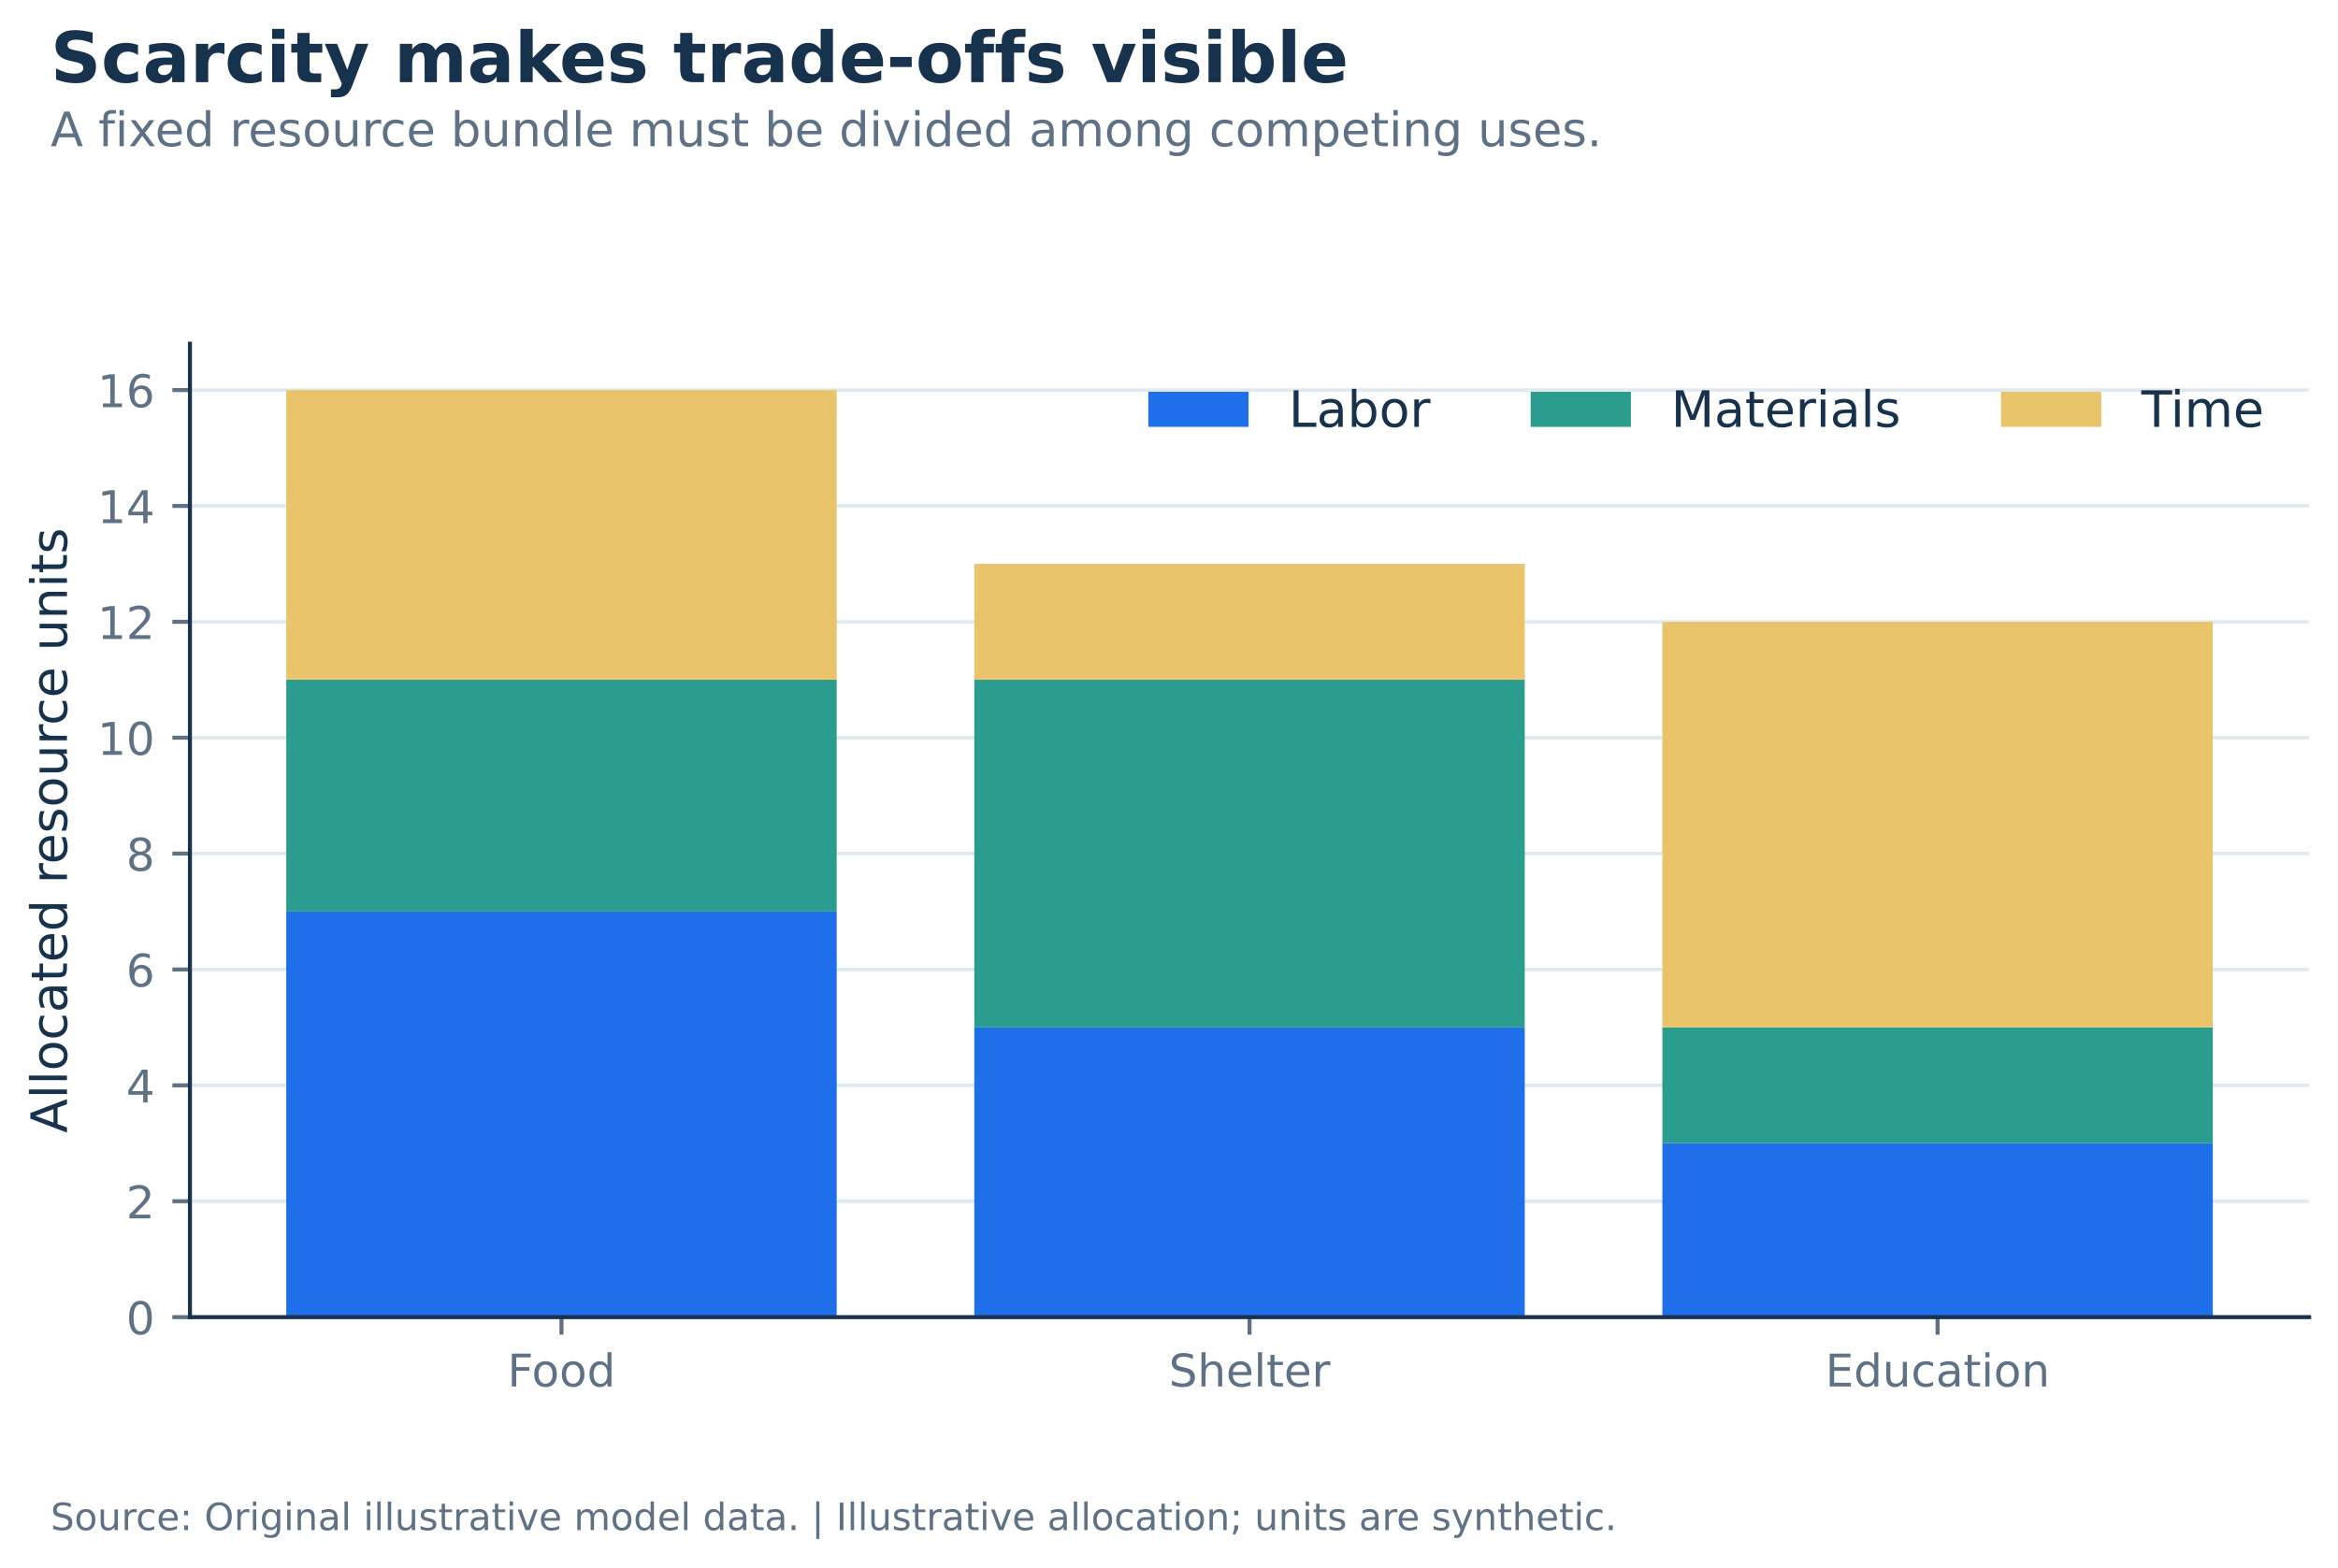
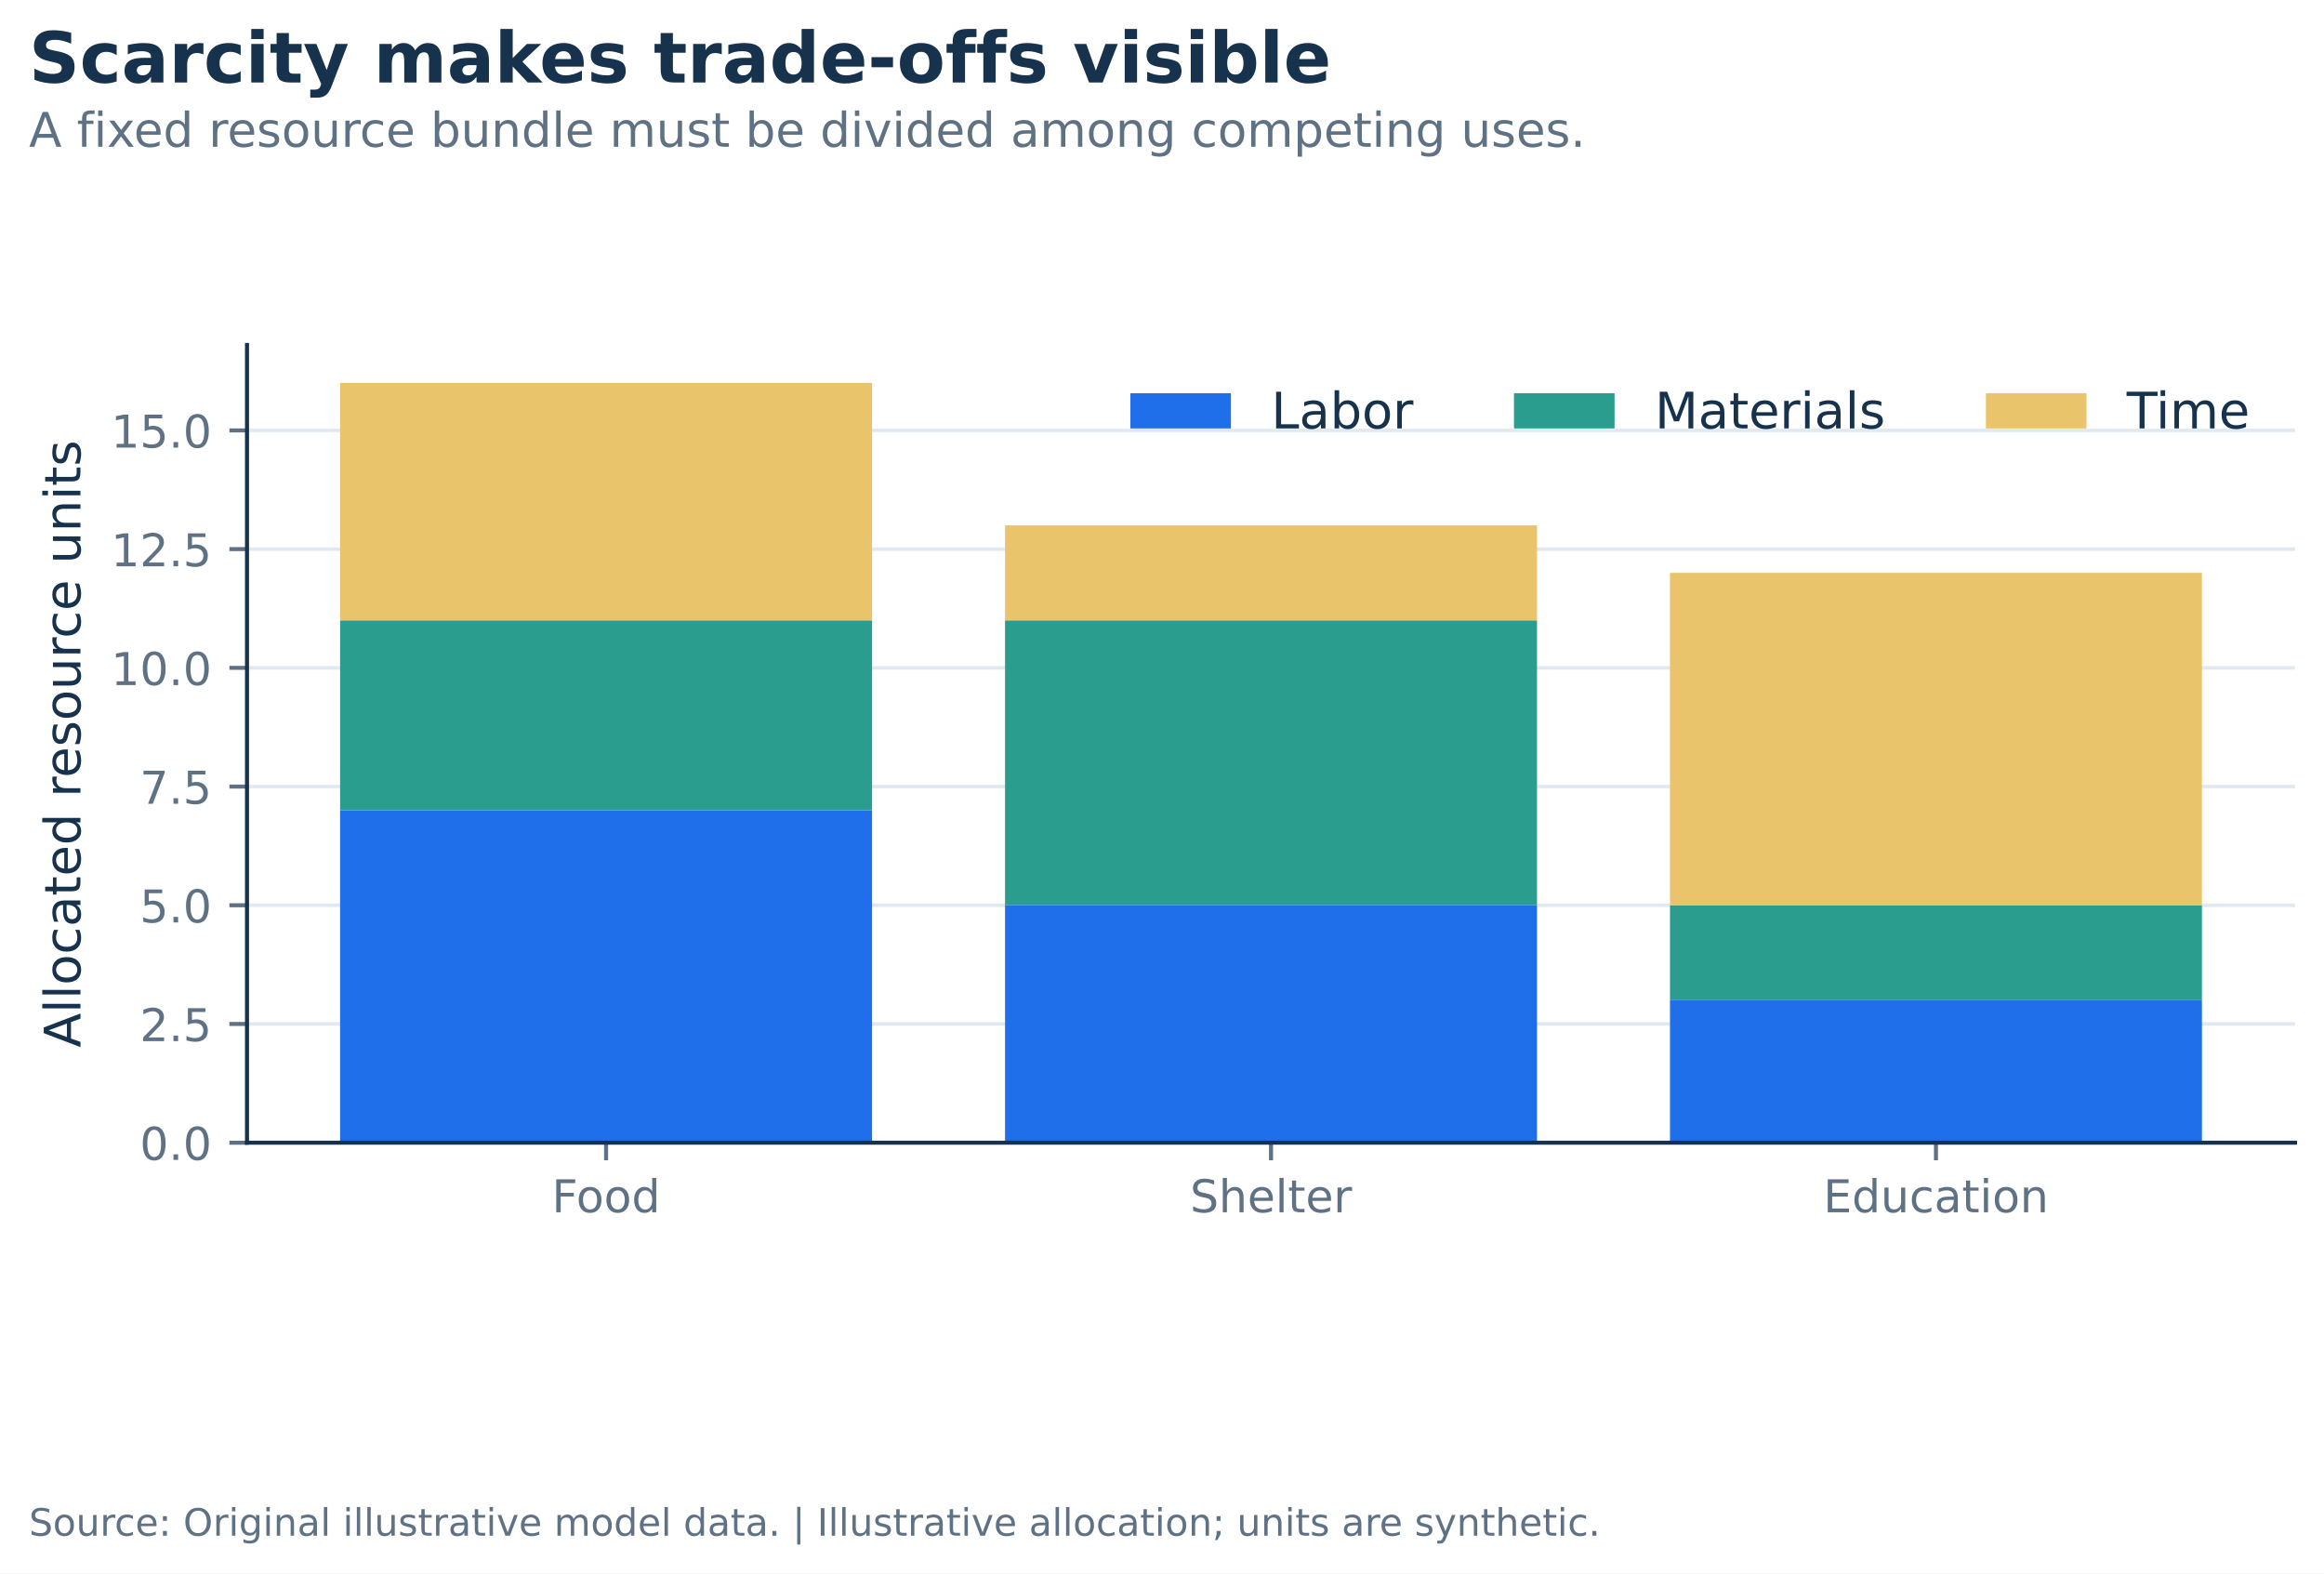
- <svg xmlns="http://www.w3.org/2000/svg" xmlns:xlink="http://www.w3.org/1999/xlink" width="466.424pt" height="312.84pt" viewBox="0 0 466.424 312.84" version="1.1">
+ <svg xmlns="http://www.w3.org/2000/svg" xmlns:xlink="http://www.w3.org/1999/xlink" width="462.096pt" height="312.84pt" viewBox="0 0 462.096 312.84" version="1.1">
  <defs>
    <style type="text/css">*{stroke-linejoin: round; stroke-linecap: butt}</style>
  </defs>
  <g id="figure_1">
    <g id="patch_1">
-       <path d="M 0 312.84  L 466.424 312.84  L 466.424 0  L 0 0  z " style="fill: #ffffff" />
+       <path d="M 0 312.84 L 462.096 312.84 L 462.096 0 L 0 0 z " style="fill: #ffffff" />
    </g>
    <g id="axes_1">
      <g id="patch_2">
-         <path d="M 37.891 262.82  L 460.664 262.82  L 460.664 68.58  L 37.891 68.58  z " style="fill: #ffffff" />
+         <path d="M 49.115 227.18 L 456.336 227.18 L 456.336 68.58 L 49.115 68.58 z " style="fill: #ffffff" />
      </g>
      <g id="matplotlib.axis_1">
        <g id="xtick_1">
          <g id="line2d_1">
            <defs>
-               <path id="m0588002865" d="M 0 0  L 0 3.5  " style="stroke: #5f7184; stroke-width: 0.8" />
+               <path id="m7ddcc31284" d="M 0 0 L 0 3.5 " style="stroke: #5f7184; stroke-width: 0.8" />
            </defs>
            <g>
-               <use xlink:href="#m0588002865" x="112.013" y="262.82" style="fill: #5f7184; stroke: #5f7184; stroke-width: 0.8" />
+               <use xlink:href="#m7ddcc31284" x="120.511" y="227.18" style="fill: #5f7184; stroke: #5f7184; stroke-width: 0.8" />
            </g>
          </g>
          <g id="text_1">
-             <text style="font-size: 9px; font-family: 'DejaVu Sans'; text-anchor: middle; fill: #5f7184" x="112.013" y="276.659" transform="rotate(-0 112.0132 276.6586)">Food</text>
+             <text style="font-size: 9px; font-family: 'DejaVu Sans'; text-anchor: middle; fill: #5f7184" x="120.511" y="241.019" transform="rotate(-0 120.5109 241.0186)">Food</text>
          </g>
        </g>
        <g id="xtick_2">
          <g id="line2d_2">
            <g>
-               <use xlink:href="#m0588002865" x="249.277" y="262.82" style="fill: #5f7184; stroke: #5f7184; stroke-width: 0.8" />
+               <use xlink:href="#m7ddcc31284" x="252.726" y="227.18" style="fill: #5f7184; stroke: #5f7184; stroke-width: 0.8" />
            </g>
          </g>
          <g id="text_2">
-             <text style="font-size: 9px; font-family: 'DejaVu Sans'; text-anchor: middle; fill: #5f7184" x="249.277" y="276.659" transform="rotate(-0 249.2771 276.6586)">Shelter</text>
+             <text style="font-size: 9px; font-family: 'DejaVu Sans'; text-anchor: middle; fill: #5f7184" x="252.726" y="241.019" transform="rotate(-0 252.7255 241.0186)">Shelter</text>
          </g>
        </g>
        <g id="xtick_3">
          <g id="line2d_3">
            <g>
-               <use xlink:href="#m0588002865" x="386.541" y="262.82" style="fill: #5f7184; stroke: #5f7184; stroke-width: 0.8" />
+               <use xlink:href="#m7ddcc31284" x="384.94" y="227.18" style="fill: #5f7184; stroke: #5f7184; stroke-width: 0.8" />
            </g>
          </g>
          <g id="text_3">
-             <text style="font-size: 9px; font-family: 'DejaVu Sans'; text-anchor: middle; fill: #5f7184" x="386.541" y="276.659" transform="rotate(-0 386.5411 276.6586)">Education</text>
+             <text style="font-size: 9px; font-family: 'DejaVu Sans'; text-anchor: middle; fill: #5f7184" x="384.94" y="241.019" transform="rotate(-0 384.9401 241.0186)">Education</text>
          </g>
        </g>
      </g>
      <g id="matplotlib.axis_2">
        <g id="ytick_1">
          <g id="line2d_4">
-             <path d="M 37.891 262.82  L 460.664 262.82  " clip-path="url(#pe97d24d1b9)" style="fill: none; stroke: #d9e3ec; stroke-opacity: 0.8; stroke-width: 0.7; stroke-linecap: square" />
+             <path d="M 49.115 227.18 L 456.336 227.18 " clip-path="url(#p8a8ed59c2c)" style="fill: none; stroke: #d9e3ec; stroke-opacity: 0.8; stroke-width: 0.7; stroke-linecap: square" />
          </g>
          <g id="line2d_5">
            <defs>
-               <path id="mbe7730fb7d" d="M 0 0  L -3.5 0  " style="stroke: #5f7184; stroke-width: 0.8" />
+               <path id="mb3c6cd4fed" d="M 0 0 L -3.5 0 " style="stroke: #5f7184; stroke-width: 0.8" />
            </defs>
            <g>
-               <use xlink:href="#mbe7730fb7d" x="37.891" y="262.82" style="fill: #5f7184; stroke: #5f7184; stroke-width: 0.8" />
+               <use xlink:href="#mb3c6cd4fed" x="49.115" y="227.18" style="fill: #5f7184; stroke: #5f7184; stroke-width: 0.8" />
            </g>
          </g>
          <g id="text_4">
-             <text style="font-size: 9px; font-family: 'DejaVu Sans'; text-anchor: end; fill: #5f7184" x="30.891" y="266.239" transform="rotate(-0 30.89062 266.2393)">0</text>
+             <text style="font-size: 9px; font-family: 'DejaVu Sans'; text-anchor: end; fill: #5f7184" x="42.115" y="230.599" transform="rotate(-0 42.115 230.5993)">0.0</text>
          </g>
        </g>
        <g id="ytick_2">
          <g id="line2d_6">
-             <path d="M 37.891 239.696  L 460.664 239.696  " clip-path="url(#pe97d24d1b9)" style="fill: none; stroke: #d9e3ec; stroke-opacity: 0.8; stroke-width: 0.7; stroke-linecap: square" />
+             <path d="M 49.115 203.579 L 456.336 203.579 " clip-path="url(#p8a8ed59c2c)" style="fill: none; stroke: #d9e3ec; stroke-opacity: 0.8; stroke-width: 0.7; stroke-linecap: square" />
          </g>
          <g id="line2d_7">
            <g>
-               <use xlink:href="#mbe7730fb7d" x="37.891" y="239.696" style="fill: #5f7184; stroke: #5f7184; stroke-width: 0.8" />
+               <use xlink:href="#mb3c6cd4fed" x="49.115" y="203.579" style="fill: #5f7184; stroke: #5f7184; stroke-width: 0.8" />
            </g>
          </g>
          <g id="text_5">
-             <text style="font-size: 9px; font-family: 'DejaVu Sans'; text-anchor: end; fill: #5f7184" x="30.891" y="243.115" transform="rotate(-0 30.89062 243.1155)">2</text>
+             <text style="font-size: 9px; font-family: 'DejaVu Sans'; text-anchor: end; fill: #5f7184" x="42.115" y="206.998" transform="rotate(-0 42.115 206.9981)">2.5</text>
          </g>
        </g>
        <g id="ytick_3">
          <g id="line2d_8">
-             <path d="M 37.891 216.572  L 460.664 216.572  " clip-path="url(#pe97d24d1b9)" style="fill: none; stroke: #d9e3ec; stroke-opacity: 0.8; stroke-width: 0.7; stroke-linecap: square" />
+             <path d="M 49.115 179.978 L 456.336 179.978 " clip-path="url(#p8a8ed59c2c)" style="fill: none; stroke: #d9e3ec; stroke-opacity: 0.8; stroke-width: 0.7; stroke-linecap: square" />
          </g>
          <g id="line2d_9">
            <g>
-               <use xlink:href="#mbe7730fb7d" x="37.891" y="216.572" style="fill: #5f7184; stroke: #5f7184; stroke-width: 0.8" />
+               <use xlink:href="#mb3c6cd4fed" x="49.115" y="179.978" style="fill: #5f7184; stroke: #5f7184; stroke-width: 0.8" />
            </g>
          </g>
          <g id="text_6">
-             <text style="font-size: 9px; font-family: 'DejaVu Sans'; text-anchor: end; fill: #5f7184" x="30.891" y="219.992" transform="rotate(-0 30.89062 219.9917)">4</text>
+             <text style="font-size: 9px; font-family: 'DejaVu Sans'; text-anchor: end; fill: #5f7184" x="42.115" y="183.397" transform="rotate(-0 42.115 183.3969)">5.0</text>
          </g>
        </g>
        <g id="ytick_4">
          <g id="line2d_10">
-             <path d="M 37.891 193.449  L 460.664 193.449  " clip-path="url(#pe97d24d1b9)" style="fill: none; stroke: #d9e3ec; stroke-opacity: 0.8; stroke-width: 0.7; stroke-linecap: square" />
+             <path d="M 49.115 156.376 L 456.336 156.376 " clip-path="url(#p8a8ed59c2c)" style="fill: none; stroke: #d9e3ec; stroke-opacity: 0.8; stroke-width: 0.7; stroke-linecap: square" />
          </g>
          <g id="line2d_11">
            <g>
-               <use xlink:href="#mbe7730fb7d" x="37.891" y="193.449" style="fill: #5f7184; stroke: #5f7184; stroke-width: 0.8" />
+               <use xlink:href="#mb3c6cd4fed" x="49.115" y="156.376" style="fill: #5f7184; stroke: #5f7184; stroke-width: 0.8" />
            </g>
          </g>
          <g id="text_7">
-             <text style="font-size: 9px; font-family: 'DejaVu Sans'; text-anchor: end; fill: #5f7184" x="30.891" y="196.868" transform="rotate(-0 30.89062 196.8679)">6</text>
+             <text style="font-size: 9px; font-family: 'DejaVu Sans'; text-anchor: end; fill: #5f7184" x="42.115" y="159.796" transform="rotate(-0 42.115 159.7957)">7.5</text>
          </g>
        </g>
        <g id="ytick_5">
          <g id="line2d_12">
-             <path d="M 37.891 170.325  L 460.664 170.325  " clip-path="url(#pe97d24d1b9)" style="fill: none; stroke: #d9e3ec; stroke-opacity: 0.8; stroke-width: 0.7; stroke-linecap: square" />
+             <path d="M 49.115 132.775 L 456.336 132.775 " clip-path="url(#p8a8ed59c2c)" style="fill: none; stroke: #d9e3ec; stroke-opacity: 0.8; stroke-width: 0.7; stroke-linecap: square" />
          </g>
          <g id="line2d_13">
            <g>
-               <use xlink:href="#mbe7730fb7d" x="37.891" y="170.325" style="fill: #5f7184; stroke: #5f7184; stroke-width: 0.8" />
+               <use xlink:href="#mb3c6cd4fed" x="49.115" y="132.775" style="fill: #5f7184; stroke: #5f7184; stroke-width: 0.8" />
            </g>
          </g>
          <g id="text_8">
-             <text style="font-size: 9px; font-family: 'DejaVu Sans'; text-anchor: end; fill: #5f7184" x="30.891" y="173.744" transform="rotate(-0 30.89062 173.7441)">8</text>
+             <text style="font-size: 9px; font-family: 'DejaVu Sans'; text-anchor: end; fill: #5f7184" x="42.115" y="136.195" transform="rotate(-0 42.115 136.1945)">10.0</text>
          </g>
        </g>
        <g id="ytick_6">
          <g id="line2d_14">
-             <path d="M 37.891 147.201  L 460.664 147.201  " clip-path="url(#pe97d24d1b9)" style="fill: none; stroke: #d9e3ec; stroke-opacity: 0.8; stroke-width: 0.7; stroke-linecap: square" />
+             <path d="M 49.115 109.174 L 456.336 109.174 " clip-path="url(#p8a8ed59c2c)" style="fill: none; stroke: #d9e3ec; stroke-opacity: 0.8; stroke-width: 0.7; stroke-linecap: square" />
          </g>
          <g id="line2d_15">
            <g>
-               <use xlink:href="#mbe7730fb7d" x="37.891" y="147.201" style="fill: #5f7184; stroke: #5f7184; stroke-width: 0.8" />
+               <use xlink:href="#mb3c6cd4fed" x="49.115" y="109.174" style="fill: #5f7184; stroke: #5f7184; stroke-width: 0.8" />
            </g>
          </g>
          <g id="text_9">
-             <text style="font-size: 9px; font-family: 'DejaVu Sans'; text-anchor: end; fill: #5f7184" x="30.891" y="150.62" transform="rotate(-0 30.89062 150.6202)">10</text>
+             <text style="font-size: 9px; font-family: 'DejaVu Sans'; text-anchor: end; fill: #5f7184" x="42.115" y="112.593" transform="rotate(-0 42.115 112.5933)">12.5</text>
          </g>
        </g>
        <g id="ytick_7">
          <g id="line2d_16">
-             <path d="M 37.891 124.077  L 460.664 124.077  " clip-path="url(#pe97d24d1b9)" style="fill: none; stroke: #d9e3ec; stroke-opacity: 0.8; stroke-width: 0.7; stroke-linecap: square" />
+             <path d="M 49.115 85.573 L 456.336 85.573 " clip-path="url(#p8a8ed59c2c)" style="fill: none; stroke: #d9e3ec; stroke-opacity: 0.8; stroke-width: 0.7; stroke-linecap: square" />
          </g>
          <g id="line2d_17">
            <g>
-               <use xlink:href="#mbe7730fb7d" x="37.891" y="124.077" style="fill: #5f7184; stroke: #5f7184; stroke-width: 0.8" />
+               <use xlink:href="#mb3c6cd4fed" x="49.115" y="85.573" style="fill: #5f7184; stroke: #5f7184; stroke-width: 0.8" />
            </g>
          </g>
          <g id="text_10">
-             <text style="font-size: 9px; font-family: 'DejaVu Sans'; text-anchor: end; fill: #5f7184" x="30.891" y="127.496" transform="rotate(-0 30.89062 127.4964)">12</text>
-           </g>
-         </g>
-         <g id="ytick_8">
-           <g id="line2d_18">
-             <path d="M 37.891 100.953  L 460.664 100.953  " clip-path="url(#pe97d24d1b9)" style="fill: none; stroke: #d9e3ec; stroke-opacity: 0.8; stroke-width: 0.7; stroke-linecap: square" />
-           </g>
-           <g id="line2d_19">
-             <g>
-               <use xlink:href="#mbe7730fb7d" x="37.891" y="100.953" style="fill: #5f7184; stroke: #5f7184; stroke-width: 0.8" />
-             </g>
-           </g>
-           <g id="text_11">
-             <text style="font-size: 9px; font-family: 'DejaVu Sans'; text-anchor: end; fill: #5f7184" x="30.891" y="104.373" transform="rotate(-0 30.89062 104.3726)">14</text>
-           </g>
-         </g>
-         <g id="ytick_9">
-           <g id="line2d_20">
-             <path d="M 37.891 77.83  L 460.664 77.83  " clip-path="url(#pe97d24d1b9)" style="fill: none; stroke: #d9e3ec; stroke-opacity: 0.8; stroke-width: 0.7; stroke-linecap: square" />
-           </g>
-           <g id="line2d_21">
-             <g>
-               <use xlink:href="#mbe7730fb7d" x="37.891" y="77.83" style="fill: #5f7184; stroke: #5f7184; stroke-width: 0.8" />
-             </g>
-           </g>
-           <g id="text_12">
-             <text style="font-size: 9px; font-family: 'DejaVu Sans'; text-anchor: end; fill: #5f7184" x="30.891" y="81.249" transform="rotate(-0 30.89062 81.24882)">16</text>
-           </g>
-         </g>
-         <g id="text_13">
-           <text style="font-size: 10px; font-family: 'DejaVu Sans'; text-anchor: middle; fill: #17324d" x="13.358" y="165.7" transform="rotate(-90 13.35844 165.7)">Allocated resource units</text>
+             <text style="font-size: 9px; font-family: 'DejaVu Sans'; text-anchor: end; fill: #5f7184" x="42.115" y="88.992" transform="rotate(-0 42.115 88.99215)">15.0</text>
+           </g>
+         </g>
+         <g id="text_11">
+           <text style="font-size: 10px; font-family: 'DejaVu Sans'; text-anchor: middle; fill: #17324d" x="15.996" y="147.88" transform="rotate(-90 15.99625 147.88)">Allocated resource units</text>
        </g>
      </g>
      <g id="patch_3">
-         <path d="M 57.108 262.82  L 166.919 262.82  L 166.919 181.887  L 57.108 181.887  z " clip-path="url(#pe97d24d1b9)" style="fill: #1f6feb" />
+         <path d="M 67.625 227.18 L 173.397 227.18 L 173.397 161.097 L 67.625 161.097 z " clip-path="url(#p8a8ed59c2c)" style="fill: #1f6feb" />
      </g>
      <g id="patch_4">
-         <path d="M 194.372 262.82  L 304.183 262.82  L 304.183 205.01  L 194.372 205.01  z " clip-path="url(#pe97d24d1b9)" style="fill: #1f6feb" />
+         <path d="M 199.84 227.18 L 305.611 227.18 L 305.611 179.978 L 199.84 179.978 z " clip-path="url(#p8a8ed59c2c)" style="fill: #1f6feb" />
      </g>
      <g id="patch_5">
-         <path d="M 331.636 262.82  L 441.447 262.82  L 441.447 228.134  L 331.636 228.134  z " clip-path="url(#pe97d24d1b9)" style="fill: #1f6feb" />
+         <path d="M 332.054 227.18 L 437.826 227.18 L 437.826 198.859 L 332.054 198.859 z " clip-path="url(#p8a8ed59c2c)" style="fill: #1f6feb" />
      </g>
      <g id="patch_6">
-         <path d="M 57.108 181.887  L 166.919 181.887  L 166.919 135.639  L 57.108 135.639  z " clip-path="url(#pe97d24d1b9)" style="fill: #2a9d8f" />
+         <path d="M 67.625 161.097 L 173.397 161.097 L 173.397 123.335 L 67.625 123.335 z " clip-path="url(#p8a8ed59c2c)" style="fill: #2a9d8f" />
      </g>
      <g id="patch_7">
-         <path d="M 194.372 205.01  L 304.183 205.01  L 304.183 135.639  L 194.372 135.639  z " clip-path="url(#pe97d24d1b9)" style="fill: #2a9d8f" />
+         <path d="M 199.84 179.978 L 305.611 179.978 L 305.611 123.335 L 199.84 123.335 z " clip-path="url(#p8a8ed59c2c)" style="fill: #2a9d8f" />
      </g>
      <g id="patch_8">
-         <path d="M 331.636 228.134  L 441.447 228.134  L 441.447 205.01  L 331.636 205.01  z " clip-path="url(#pe97d24d1b9)" style="fill: #2a9d8f" />
+         <path d="M 332.054 198.859 L 437.826 198.859 L 437.826 179.978 L 332.054 179.978 z " clip-path="url(#p8a8ed59c2c)" style="fill: #2a9d8f" />
      </g>
      <g id="patch_9">
-         <path d="M 57.108 135.639  L 166.919 135.639  L 166.919 77.83  L 57.108 77.83  z " clip-path="url(#pe97d24d1b9)" style="fill: #e9c46a" />
+         <path d="M 67.625 123.335 L 173.397 123.335 L 173.397 76.132 L 67.625 76.132 z " clip-path="url(#p8a8ed59c2c)" style="fill: #e9c46a" />
      </g>
      <g id="patch_10">
-         <path d="M 194.372 135.639  L 304.183 135.639  L 304.183 112.515  L 194.372 112.515  z " clip-path="url(#pe97d24d1b9)" style="fill: #e9c46a" />
+         <path d="M 199.84 123.335 L 305.611 123.335 L 305.611 104.454 L 199.84 104.454 z " clip-path="url(#p8a8ed59c2c)" style="fill: #e9c46a" />
      </g>
      <g id="patch_11">
-         <path d="M 331.636 205.01  L 441.447 205.01  L 441.447 124.077  L 331.636 124.077  z " clip-path="url(#pe97d24d1b9)" style="fill: #e9c46a" />
+         <path d="M 332.054 179.978 L 437.826 179.978 L 437.826 113.894 L 332.054 113.894 z " clip-path="url(#p8a8ed59c2c)" style="fill: #e9c46a" />
      </g>
      <g id="patch_12">
-         <path d="M 37.891 262.82  L 37.891 68.58  " style="fill: none; stroke: #17324d; stroke-width: 0.8; stroke-linejoin: miter; stroke-linecap: square" />
+         <path d="M 49.115 227.18 L 49.115 68.58 " style="fill: none; stroke: #17324d; stroke-width: 0.8; stroke-linejoin: miter; stroke-linecap: square" />
      </g>
      <g id="patch_13">
-         <path d="M 37.891 262.82  L 460.664 262.82  " style="fill: none; stroke: #17324d; stroke-width: 0.8; stroke-linejoin: miter; stroke-linecap: square" />
+         <path d="M 49.115 227.18 L 456.336 227.18 " style="fill: none; stroke: #17324d; stroke-width: 0.8; stroke-linejoin: miter; stroke-linecap: square" />
      </g>
      <g id="legend_1">
        <g id="patch_14">
-           <path d="M 229.084 85.178  L 249.084 85.178  L 249.084 78.178  L 229.084 78.178  z " style="fill: #1f6feb" />
+           <path d="M 224.756 85.178 L 244.756 85.178 L 244.756 78.178 L 224.756 78.178 z " style="fill: #1f6feb" />
+         </g>
+         <g id="text_12">
+           <text style="font-size: 10px; font-family: 'DejaVu Sans'; text-anchor: start; fill: #17324d" x="252.756" y="85.178" transform="rotate(-0 252.7563 85.17844)">Labor</text>
+         </g>
+         <g id="patch_15">
+           <path d="M 301.034 85.178 L 321.034 85.178 L 321.034 78.178 L 301.034 78.178 z " style="fill: #2a9d8f" />
+         </g>
+         <g id="text_13">
+           <text style="font-size: 10px; font-family: 'DejaVu Sans'; text-anchor: start; fill: #17324d" x="329.034" y="85.178" transform="rotate(-0 329.0344 85.17844)">Materials</text>
+         </g>
+         <g id="patch_16">
+           <path d="M 394.869 85.178 L 414.869 85.178 L 414.869 78.178 L 394.869 78.178 z " style="fill: #e9c46a" />
        </g>
        <g id="text_14">
-           <text style="font-size: 10px; font-family: 'DejaVu Sans'; text-anchor: start; fill: #17324d" x="257.084" y="85.178" transform="rotate(-0 257.0839 85.17844)">Labor</text>
-         </g>
-         <g id="patch_15">
-           <path d="M 305.362 85.178  L 325.362 85.178  L 325.362 78.178  L 305.362 78.178  z " style="fill: #2a9d8f" />
-         </g>
-         <g id="text_15">
-           <text style="font-size: 10px; font-family: 'DejaVu Sans'; text-anchor: start; fill: #17324d" x="333.362" y="85.178" transform="rotate(-0 333.3621 85.17844)">Materials</text>
-         </g>
-         <g id="patch_16">
-           <path d="M 399.196 85.178  L 419.196 85.178  L 419.196 78.178  L 399.196 78.178  z " style="fill: #e9c46a" />
-         </g>
-         <g id="text_16">
-           <text style="font-size: 10px; font-family: 'DejaVu Sans'; text-anchor: start; fill: #17324d" x="427.196" y="85.178" transform="rotate(-0 427.1964 85.17844)">Time</text>
-         </g>
-       </g>
+           <text style="font-size: 10px; font-family: 'DejaVu Sans'; text-anchor: start; fill: #17324d" x="422.869" y="85.178" transform="rotate(-0 422.8688 85.17844)">Time</text>
+         </g>
+       </g>
+     </g>
+     <g id="text_15">
+       <text style="font-weight: 700; font-size: 14px; font-family: 'DejaVu Sans'; text-anchor: start; fill: #17324d" x="5.76" y="16.398" transform="rotate(-0 5.76 16.39781)">Scarcity makes trade-offs visible</text>
+     </g>
+     <g id="text_16">
+       <text style="font-size: 9.5px; font-family: 'DejaVu Sans'; text-anchor: start; fill: #5f7184" x="5.76" y="29.179" transform="rotate(-0 5.76 29.17852)">A fixed resource bundle must be divided among competing uses.</text>
    </g>
    <g id="text_17">
-       <text style="font-weight: 700; font-size: 14px; font-family: 'DejaVu Sans'; text-anchor: start; fill: #17324d" x="10.088" y="16.398" transform="rotate(-0 10.08762 16.39781)">Scarcity makes trade-offs visible</text>
-     </g>
-     <g id="text_18">
-       <text style="font-size: 9.5px; font-family: 'DejaVu Sans'; text-anchor: start; fill: #5f7184" x="10.088" y="29.179" transform="rotate(-0 10.08762 29.17852)">A fixed resource bundle must be divided among competing uses.</text>
-     </g>
-     <g id="text_19">
-       <text style="font-size: 7.5px; font-family: 'DejaVu Sans'; text-anchor: start; fill: #5f7184" x="10.088" y="305.312" transform="rotate(-0 10.08762 305.3116)">Source: Original illustrative model data.  |  Illustrative allocation; units are synthetic.</text>
+       <text style="font-size: 7.5px; font-family: 'DejaVu Sans'; text-anchor: start; fill: #5f7184" x="5.76" y="305.312" transform="rotate(-0 5.76 305.3116)">Source: Original illustrative model data.  |  Illustrative allocation; units are synthetic.</text>
    </g>
  </g>
  <defs>
-     <clipPath id="pe97d24d1b9">
-       <rect x="37.891" y="68.58" width="422.773" height="194.24" />
+     <clipPath id="p8a8ed59c2c">
+       <rect x="49.115" y="68.58" width="407.221" height="158.6" />
    </clipPath>
  </defs>
</svg>
